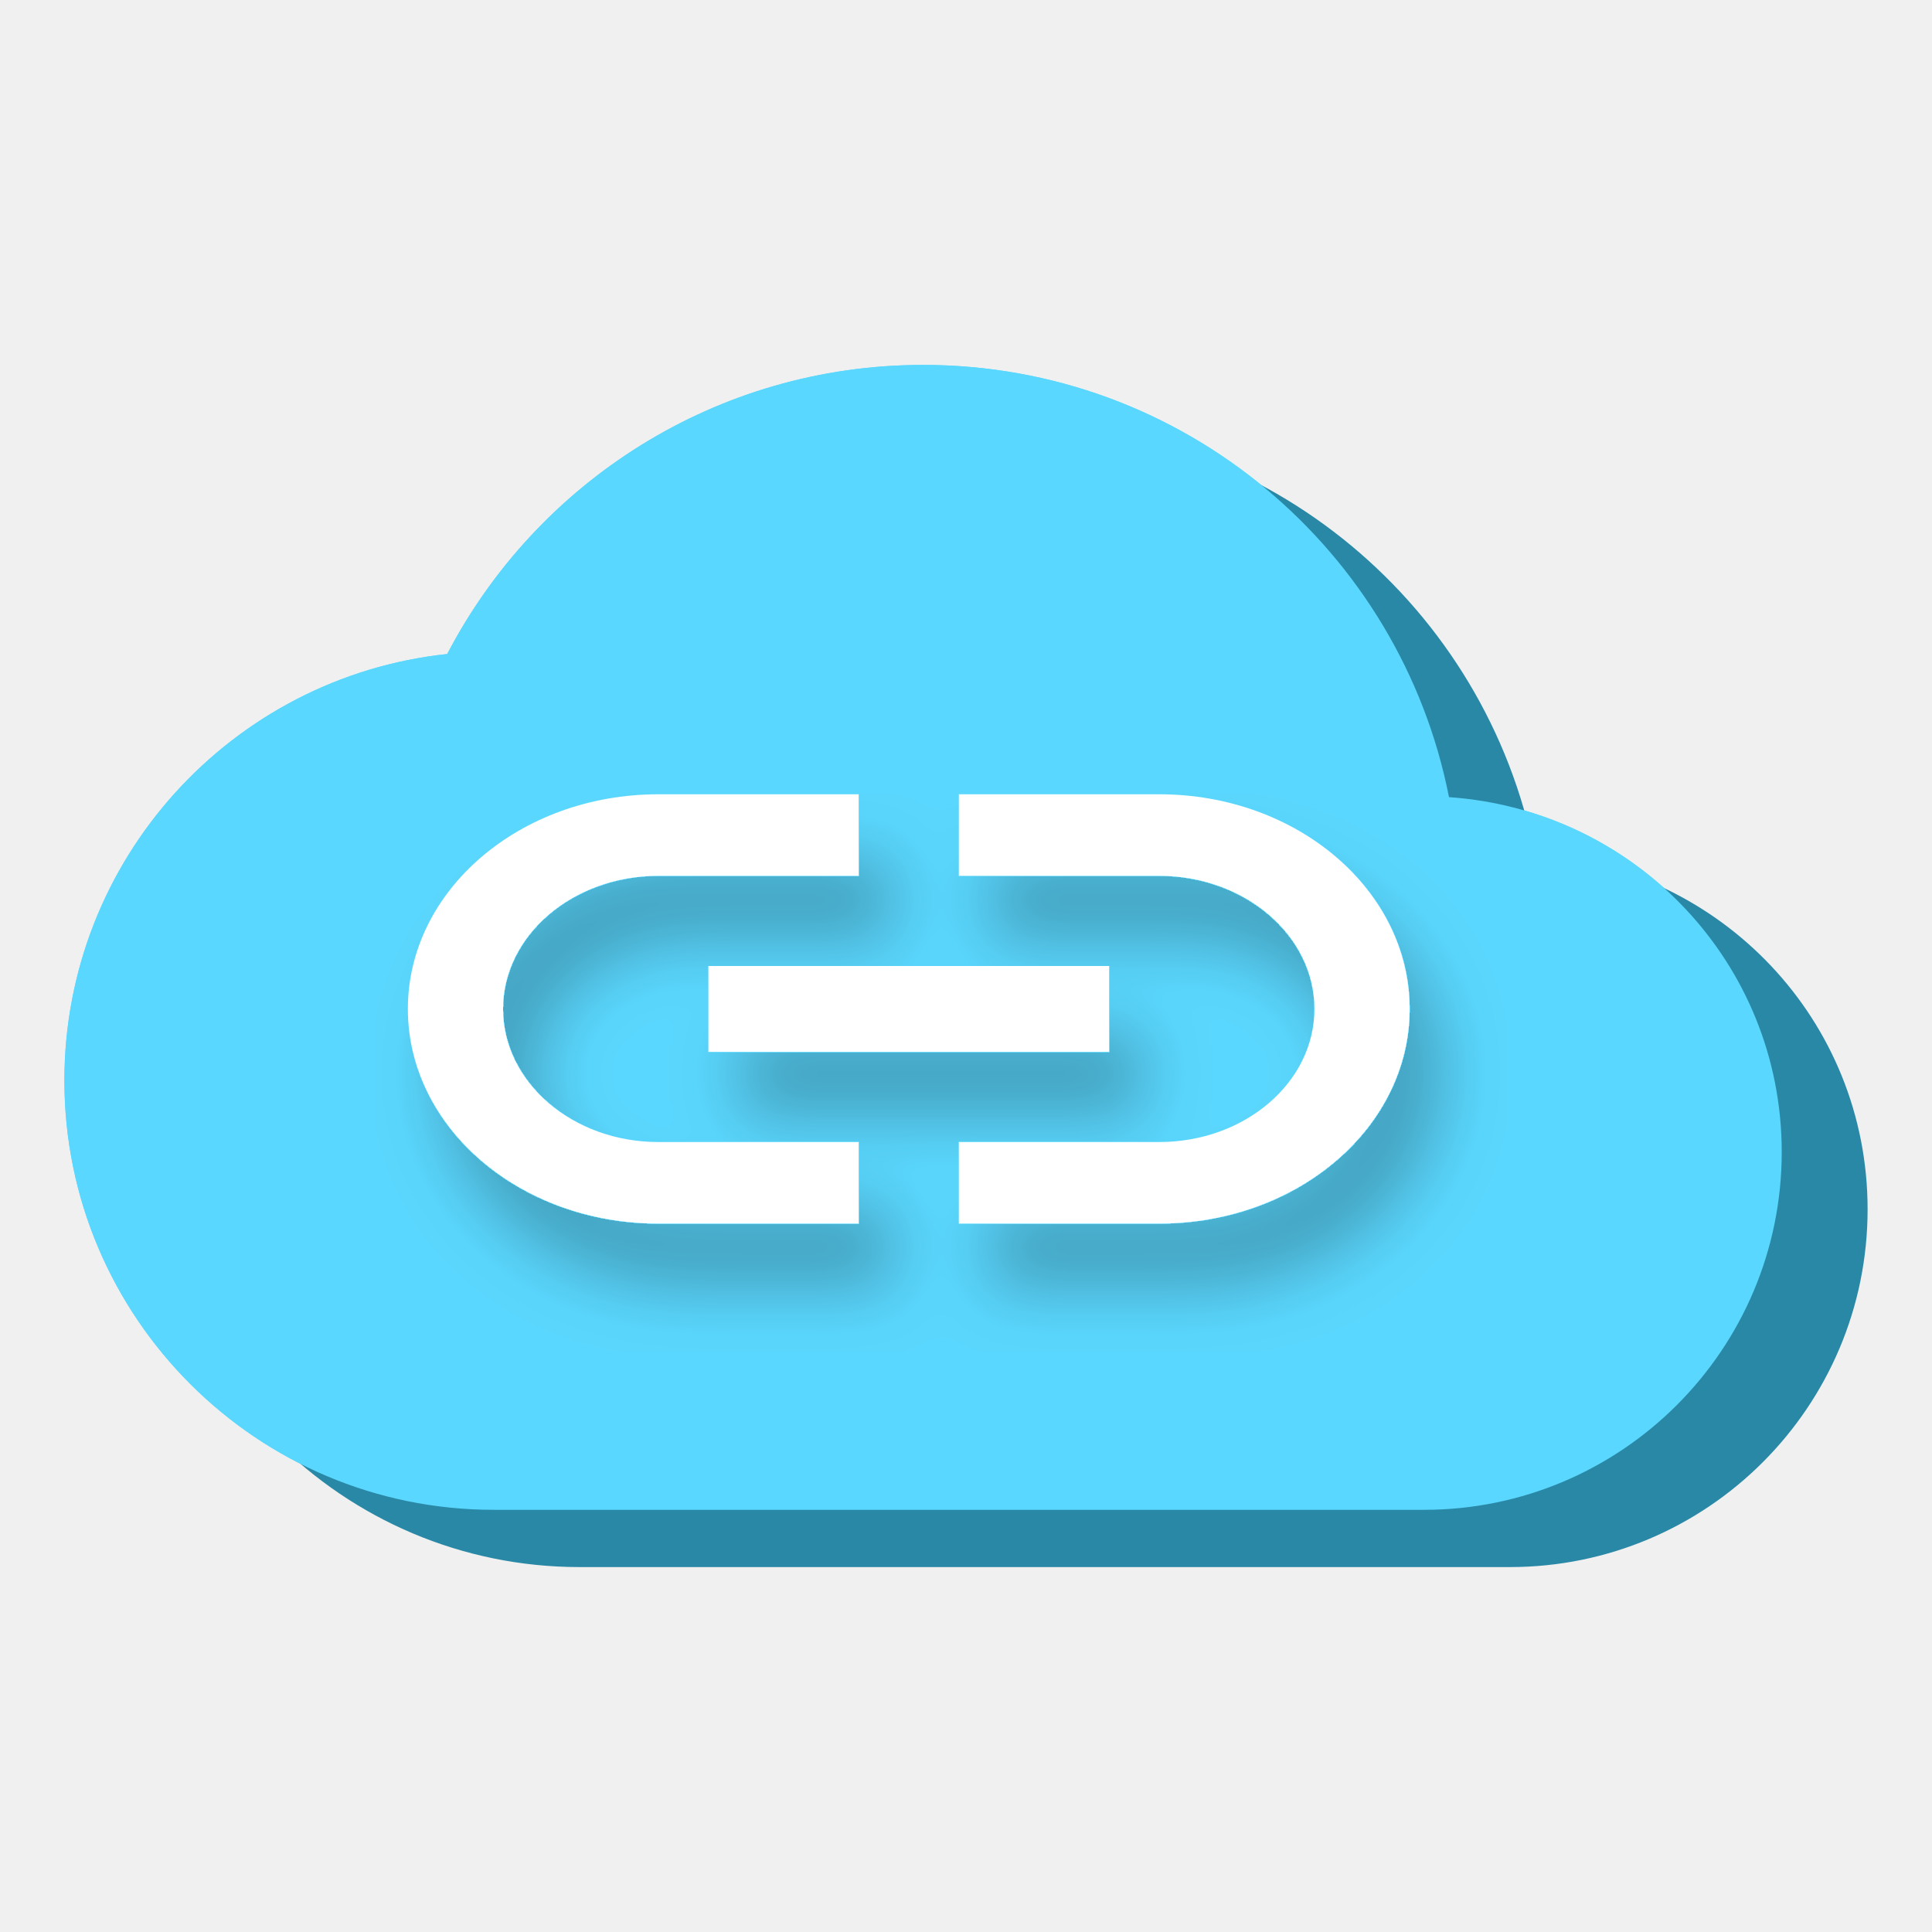
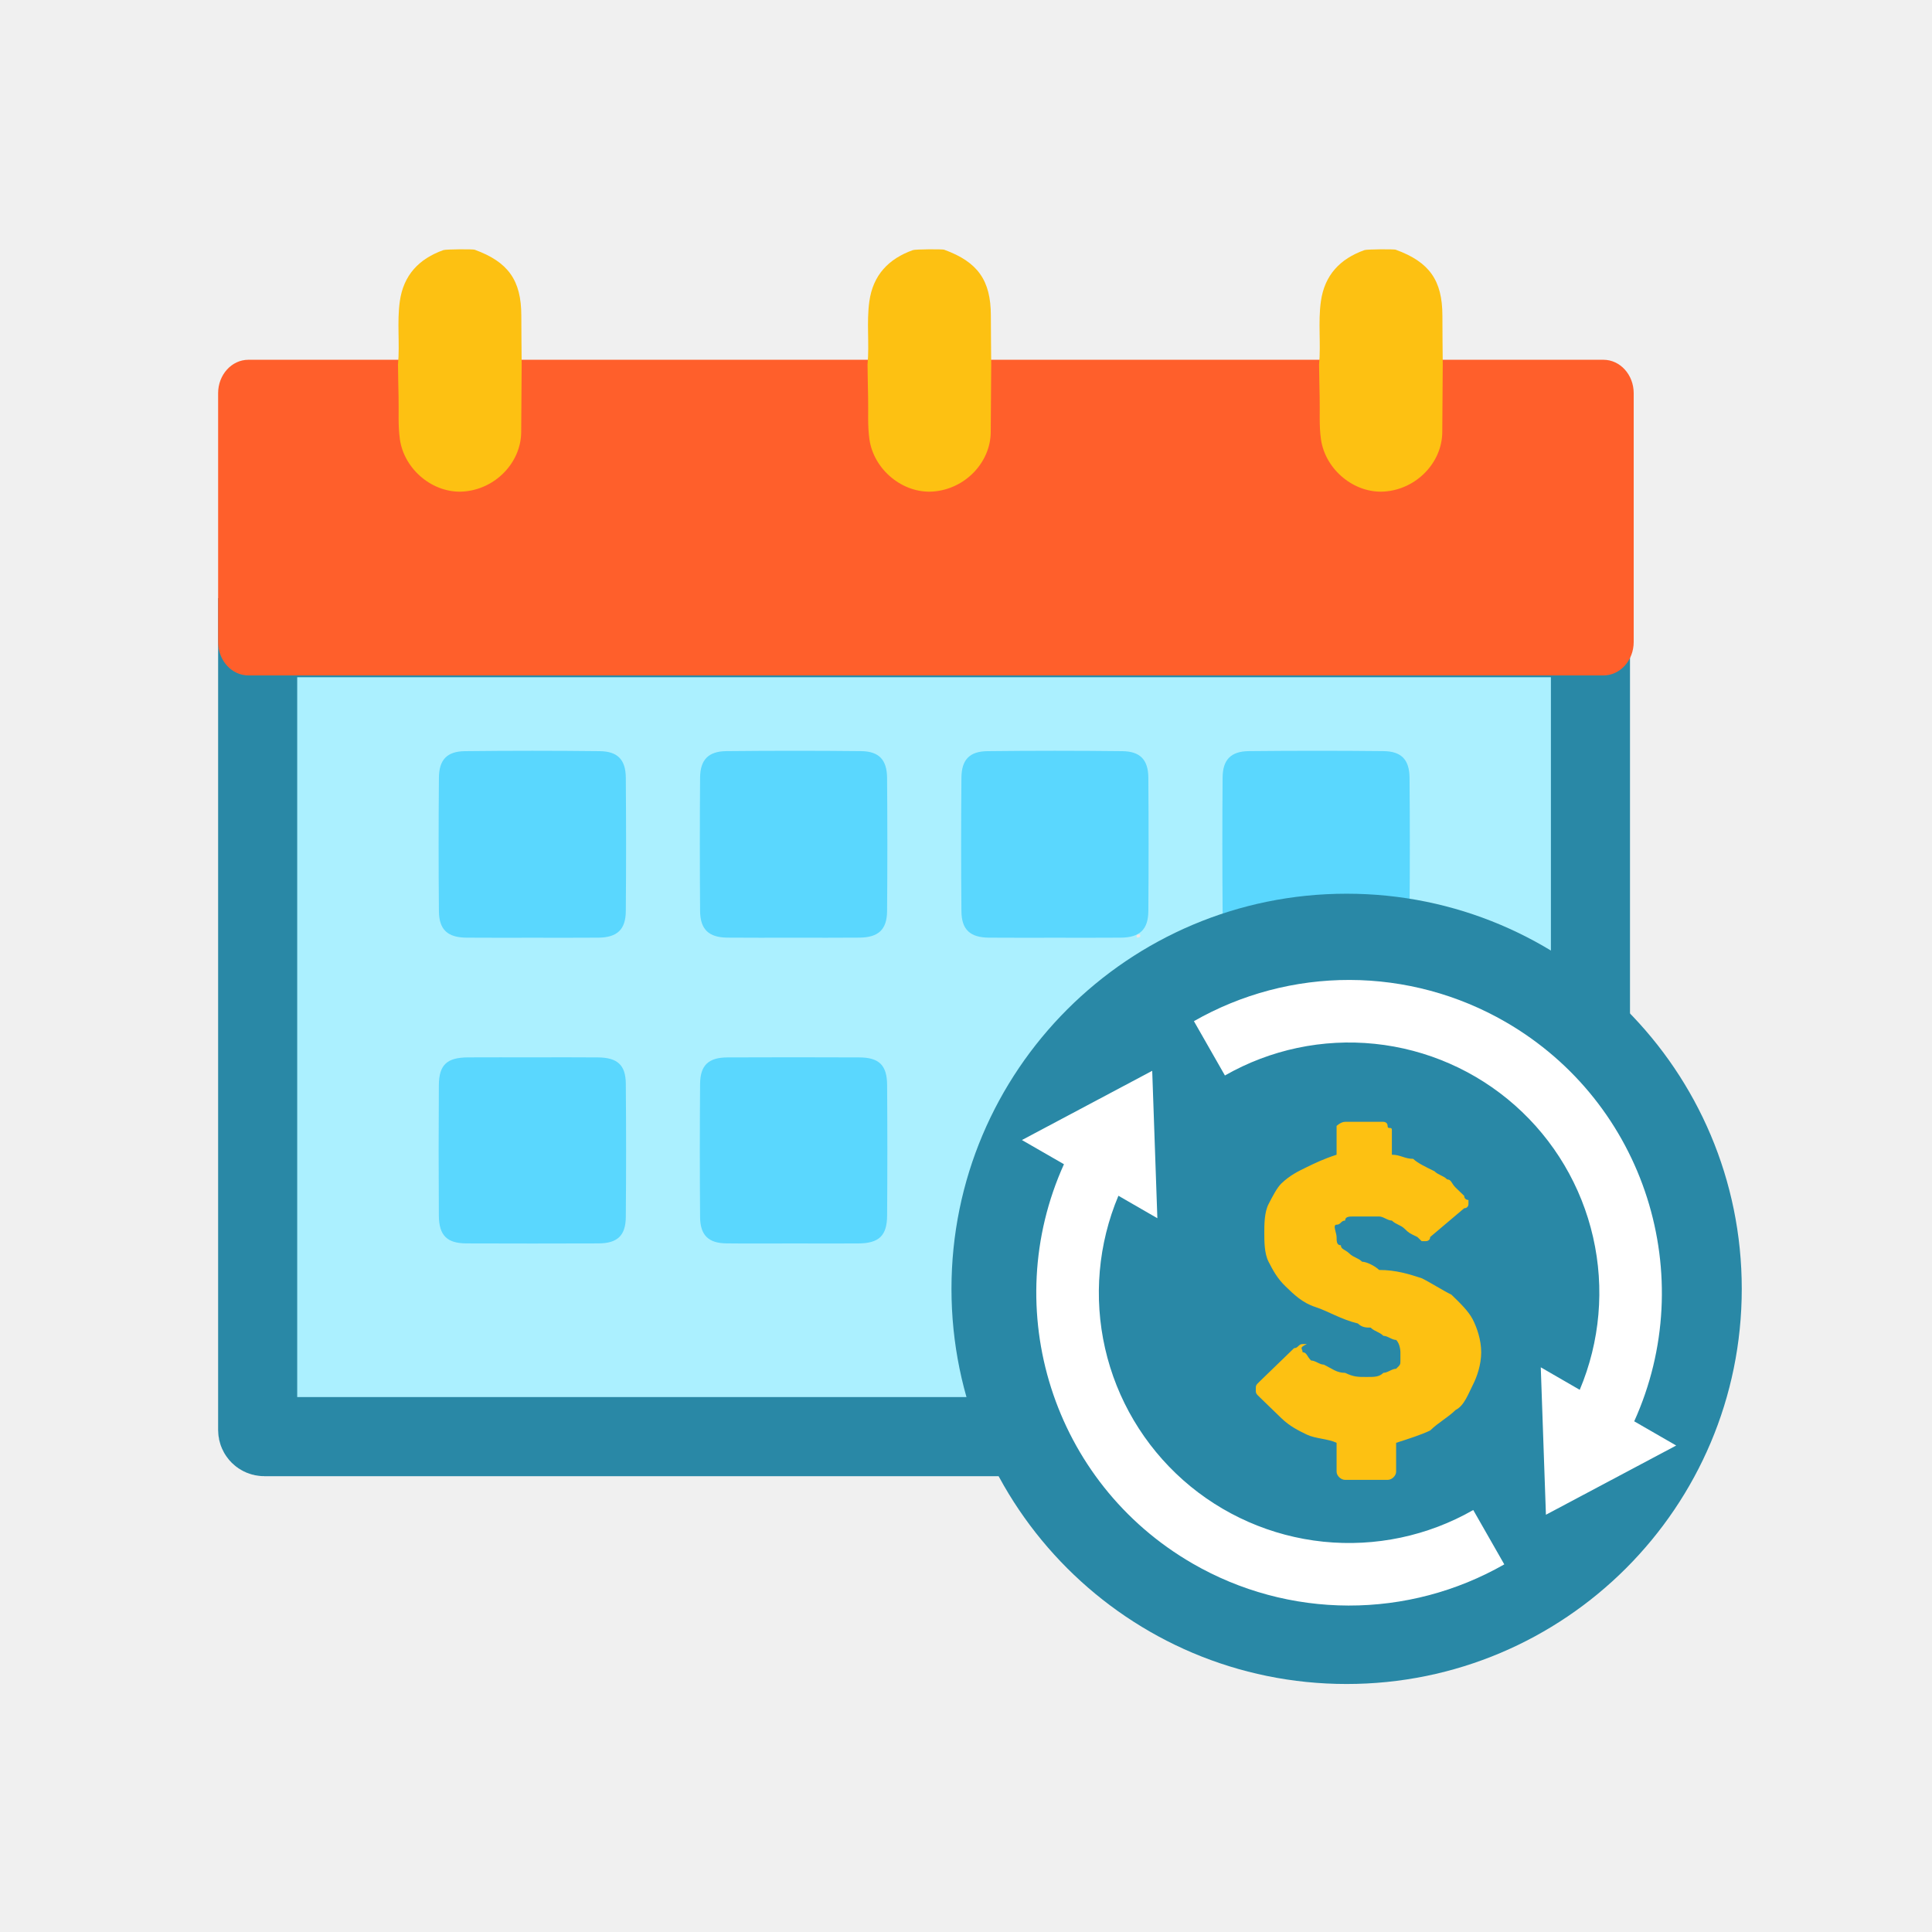
<svg xmlns="http://www.w3.org/2000/svg" width="60" height="60" viewBox="0 0 60 60" fill="none">
-   <path d="M45 24.756C43.489 17.089 36.756 11.333 28.667 11.333C22.244 11.333 16.667 14.978 13.889 20.311C7.2 21.022 2 26.689 2 33.556C2 40.911 7.978 46.889 15.333 46.889H44.222C50.356 46.889 55.333 41.911 55.333 35.778C55.333 29.911 50.778 25.155 45 24.756Z" fill="#5AD7FE" />
-   <path d="M47.666 26.533C46.155 18.867 39.422 13.111 31.333 13.111C24.911 13.111 19.333 16.756 16.555 22.089C9.866 22.8 4.666 28.467 4.666 35.333C4.666 42.689 10.644 48.667 18 48.667H46.889C53.022 48.667 58 43.689 58 37.556C58 31.689 53.444 26.933 47.666 26.533Z" fill="#2988A6" />
-   <path d="M45 24.756C43.489 17.089 36.756 11.333 28.667 11.333C22.244 11.333 16.667 14.978 13.889 20.311C7.2 21.022 2 26.689 2 33.556C2 40.911 7.978 46.889 15.333 46.889H44.222C50.356 46.889 55.333 41.911 55.333 35.778C55.333 29.911 50.778 25.155 45 24.756Z" fill="#5AD7FE" />
-   <g filter="url(#filter0_d_3765_22313)">
-     <path d="M15.622 31.333C15.622 29.053 17.785 27.2 20.445 27.2H26.667V24.667H20.445C16.151 24.667 12.667 27.653 12.667 31.333C12.667 35.013 16.151 38 20.445 38H26.667V35.467H20.445C17.785 35.467 15.622 33.613 15.622 31.333ZM22 32.667H34.445V30H22V32.667ZM36 24.667H29.778V27.2H36C38.66 27.2 40.822 29.053 40.822 31.333C40.822 33.613 38.66 35.467 36 35.467H29.778V38H36C40.294 38 43.778 35.013 43.778 31.333C43.778 27.653 40.294 24.667 36 24.667Z" fill="white" />
-   </g>
-   <defs>
-     <filter id="filter0_d_3765_22313" x="11.667" y="24.667" width="35.111" height="17.333" filterUnits="userSpaceOnUse" color-interpolation-filters="sRGB">
-       <feFlood flood-opacity="0" result="BackgroundImageFix" />
-       <feColorMatrix in="SourceAlpha" type="matrix" values="0 0 0 0 0 0 0 0 0 0 0 0 0 0 0 0 0 0 127 0" result="hardAlpha" />
-       <feOffset dx="1" dy="2" />
-       <feGaussianBlur stdDeviation="1" />
-       <feComposite in2="hardAlpha" operator="out" />
-       <feColorMatrix type="matrix" values="0 0 0 0 0 0 0 0 0 0 0 0 0 0 0 0 0 0 0.25 0" />
-       <feBlend mode="normal" in2="BackgroundImageFix" result="effect1_dropShadow_3765_22313" />
-       <feBlend mode="normal" in="SourceGraphic" in2="effect1_dropShadow_3765_22313" result="shape" />
-     </filter>
-   </defs>
+   <path d="M8.002 19.804H49.393V44.413C49.393 44.524 49.301 44.616 49.19 44.616H8.205C8.094 44.616 8.002 44.524 8.002 44.413V19.804Z" fill="#ABF0FF" stroke="#2988A6" stroke-width="2.456" />
+   <path d="M49.796 11.173H7.714C7.195 11.173 6.774 11.638 6.774 12.211V19.937C6.774 20.511 7.195 20.976 7.714 20.976H49.796C50.315 20.976 50.736 20.511 50.736 19.937V12.211C50.736 11.638 50.315 11.173 49.796 11.173Z" fill="#FF5F2B" />
+   <path d="M32.761 29.122C32.078 29.122 31.396 29.126 30.713 29.12C30.129 29.114 29.863 28.874 29.858 28.298C29.845 26.916 29.846 25.535 29.858 24.154C29.862 23.595 30.109 23.334 30.664 23.328C32.06 23.312 33.457 23.312 34.853 23.328C35.409 23.334 35.658 23.594 35.663 24.151C35.673 25.532 35.674 26.913 35.663 28.294C35.658 28.871 35.392 29.114 34.811 29.12C34.128 29.126 33.446 29.122 32.762 29.122H32.761Z" fill="#5AD7FE" />
+   <path d="M40.867 29.121C40.184 29.121 39.501 29.126 38.818 29.119C38.239 29.114 37.973 28.866 37.969 28.291C37.959 26.91 37.958 25.529 37.969 24.148C37.973 23.595 38.225 23.334 38.781 23.327C40.177 23.313 41.574 23.312 42.971 23.327C43.525 23.334 43.771 23.596 43.775 24.157C43.786 25.538 43.787 26.919 43.775 28.3C43.77 28.873 43.502 29.114 42.916 29.119C42.233 29.126 41.55 29.121 40.867 29.121Z" fill="#5AD7FE" />
+   <path d="M43.35 7.757C44.39 8.136 44.793 8.708 44.795 9.798C44.795 10.307 44.802 10.816 44.806 11.325C44.801 12.023 44.797 12.723 44.791 13.422C44.783 14.375 43.98 15.197 42.994 15.265C42.055 15.33 41.159 14.584 41.024 13.644C40.962 13.21 40.994 12.777 40.983 12.343C40.974 12.004 40.971 11.666 40.965 11.326C41.026 10.673 40.93 10.015 41.021 9.361C41.135 8.542 41.618 8.037 42.375 7.767C42.452 7.739 43.291 7.734 43.35 7.755V7.757Z" fill="#FDC112" />
+   <path d="M29.327 7.757C30.367 8.136 30.77 8.708 30.772 9.798C30.773 10.307 30.779 10.816 30.783 11.325C30.778 12.023 30.774 12.723 30.768 13.422C30.76 14.375 29.957 15.197 28.971 15.265C28.032 15.33 27.136 14.584 27.001 13.644C26.939 13.21 26.971 12.777 26.96 12.343C26.951 12.004 26.948 11.666 26.942 11.326C27.003 10.673 26.907 10.015 26.998 9.361C27.112 8.542 27.595 8.037 28.352 7.767C28.429 7.739 29.267 7.734 29.327 7.755V7.757Z" fill="#FDC112" />
+   <path d="M14.745 7.757C15.785 8.136 16.188 8.708 16.19 9.798C16.19 10.307 16.197 10.816 16.201 11.325C16.195 12.023 16.192 12.723 16.186 13.422C16.178 14.375 15.375 15.197 14.389 15.265C13.45 15.33 12.554 14.584 12.419 13.644C12.357 13.21 12.389 12.777 12.378 12.343C12.369 12.004 12.366 11.666 12.36 11.326C12.421 10.673 12.325 10.015 12.416 9.361C12.53 8.542 13.013 8.037 13.77 7.767C13.847 7.739 14.685 7.734 14.745 7.755V7.757Z" fill="#FDC112" />
+   <path d="M53.465 38.969C53.361 38.878 53.324 38.786 53.465 38.695V38.969Z" fill="#020202" />
+   <path d="M53.465 41.613C53.414 41.641 53.383 41.618 53.378 41.568C53.373 41.504 53.397 41.452 53.465 41.431V41.613Z" fill="#020202" />
+   <path d="M35.309 29.118C35.268 29.01 35.34 29.021 35.406 29.024C35.435 29.119 35.367 29.112 35.309 29.118Z" fill="#EEE6E4" />
+   <path d="M41.821 52.298C48.598 52.298 54.092 46.804 54.092 40.026C54.092 33.249 48.598 27.755 41.821 27.755C35.043 27.755 29.549 33.249 29.549 40.026C29.549 46.804 35.043 52.298 41.821 52.298Z" fill="#2988A6" />
+   <path d="M40.453 41.996C40.585 41.996 40.585 42.124 40.717 42.252C40.849 42.252 40.981 42.38 41.113 42.38C41.377 42.508 41.509 42.635 41.774 42.635C42.038 42.763 42.17 42.763 42.434 42.763C42.698 42.763 42.83 42.763 42.962 42.635C43.094 42.635 43.226 42.508 43.358 42.508C43.491 42.38 43.491 42.38 43.491 42.252C43.491 42.124 43.491 41.996 43.491 41.996C43.491 41.996 43.491 41.741 43.358 41.613C43.226 41.613 43.094 41.485 42.962 41.485C42.83 41.357 42.698 41.357 42.566 41.23C42.434 41.23 42.302 41.23 42.17 41.102C41.642 40.974 41.245 40.718 40.849 40.59C40.453 40.463 40.189 40.207 39.925 39.951C39.66 39.696 39.528 39.44 39.396 39.184C39.264 38.929 39.264 38.545 39.264 38.29C39.264 38.034 39.264 37.651 39.396 37.395C39.528 37.139 39.66 36.884 39.792 36.756C40.057 36.5 40.321 36.373 40.585 36.245C40.849 36.117 41.113 35.989 41.509 35.861V35.094C41.509 34.967 41.509 34.967 41.509 34.967C41.509 34.967 41.642 34.839 41.774 34.839H42.962C42.962 34.839 43.094 34.839 43.094 34.967C43.094 35.094 43.226 34.967 43.226 35.094V35.861C43.491 35.861 43.623 35.989 43.887 35.989C44.019 36.117 44.283 36.245 44.547 36.373C44.679 36.5 44.811 36.5 44.943 36.628C45.075 36.628 45.075 36.756 45.208 36.884C45.34 37.012 45.34 37.012 45.472 37.139C45.472 37.267 45.604 37.267 45.604 37.267V37.395C45.604 37.395 45.604 37.523 45.472 37.523L44.415 38.417C44.415 38.545 44.283 38.545 44.283 38.545H44.151L44.019 38.417C43.755 38.29 43.755 38.29 43.623 38.162C43.491 38.034 43.358 38.034 43.226 37.906C43.094 37.906 42.962 37.779 42.83 37.779C42.698 37.779 42.566 37.779 42.434 37.779C42.302 37.779 42.17 37.779 42.038 37.779C41.906 37.779 41.774 37.779 41.774 37.906C41.642 37.906 41.642 38.034 41.509 38.034C41.377 38.034 41.509 38.29 41.509 38.417C41.509 38.545 41.509 38.673 41.642 38.673C41.642 38.801 41.774 38.801 41.906 38.929C42.038 39.057 42.17 39.057 42.302 39.184C42.434 39.184 42.698 39.312 42.83 39.44C43.358 39.44 43.755 39.568 44.151 39.696C44.415 39.824 44.811 40.079 45.075 40.207C45.34 40.463 45.604 40.718 45.736 40.974C45.868 41.23 46 41.613 46 41.996C46 42.38 45.868 42.763 45.736 43.019C45.604 43.275 45.472 43.658 45.208 43.786C44.943 44.041 44.679 44.169 44.415 44.425C44.151 44.553 43.755 44.681 43.358 44.808V45.703C43.358 45.831 43.226 45.959 43.094 45.959H41.774C41.642 45.959 41.509 45.831 41.509 45.703V44.808C41.245 44.681 40.849 44.681 40.585 44.553C40.321 44.425 40.057 44.297 39.792 44.041C39.66 43.914 39.528 43.786 39.396 43.658C39.264 43.53 39.132 43.402 39.132 43.402C39 43.275 39 43.275 39 43.147C39 43.019 39 43.019 39.132 42.891L40.189 41.868C40.321 41.868 40.321 41.741 40.453 41.741H40.585C40.321 41.868 40.453 41.868 40.453 41.996V41.996Z" fill="#FDC112" />
+   <path d="M16.534 29.122C15.851 29.122 15.169 29.126 14.485 29.12C13.902 29.114 13.636 28.874 13.631 28.298C13.618 26.916 13.619 25.535 13.631 24.154C13.635 23.595 13.882 23.334 14.437 23.328C15.833 23.312 17.23 23.312 18.626 23.328C19.182 23.334 19.431 23.594 19.435 24.151C19.446 25.532 19.447 26.913 19.435 28.294C19.431 28.871 19.165 29.114 18.584 29.12C17.901 29.126 17.218 29.122 16.535 29.122H16.534Z" fill="#5AD7FE" />
+   <path d="M24.64 29.121C23.957 29.121 23.275 29.126 22.592 29.119C22.012 29.114 21.747 28.866 21.742 28.291C21.732 26.91 21.731 25.529 21.742 24.148C21.747 23.595 21.999 23.334 22.555 23.327C23.951 23.313 25.348 23.312 26.744 23.327C27.299 23.334 27.544 23.596 27.549 24.157C27.56 25.538 27.561 26.919 27.549 28.3C27.543 28.873 27.276 29.114 26.689 29.119C26.006 29.126 25.324 29.121 24.64 29.121Z" fill="#5AD7FE" />
+   <path d="M16.53 32.837C17.214 32.837 17.896 32.832 18.579 32.839C19.174 32.846 19.43 33.075 19.435 33.653C19.447 35.034 19.447 36.414 19.435 37.795C19.43 38.376 19.172 38.613 18.584 38.615C17.218 38.62 15.853 38.62 14.487 38.615C13.882 38.613 13.634 38.369 13.629 37.754C13.62 36.404 13.62 35.053 13.629 33.703C13.634 33.068 13.878 32.844 14.528 32.838C15.196 32.834 15.864 32.837 16.531 32.837H16.53Z" fill="#5AD7FE" />
+   <path d="M24.651 38.616C23.953 38.616 23.254 38.623 22.556 38.614C22.006 38.608 21.747 38.362 21.742 37.803C21.731 36.422 21.731 35.041 21.742 33.661C21.747 33.082 22.002 32.842 22.591 32.839C23.956 32.833 25.322 32.833 26.688 32.839C27.301 32.842 27.547 33.081 27.55 33.695C27.56 35.045 27.56 36.396 27.55 37.747C27.547 38.378 27.296 38.613 26.655 38.616C25.987 38.62 25.319 38.617 24.651 38.616H24.651Z" fill="#5AD7FE" />
+   <path d="M49.06 43.162C49.691 41.664 49.836 40.007 49.475 38.423C49.115 36.839 48.267 35.407 47.051 34.33C45.835 33.253 44.311 32.584 42.695 32.417C41.079 32.25 39.452 32.594 38.041 33.4L37.078 31.713C38.552 30.871 40.221 30.429 41.919 30.433C43.617 30.438 45.283 30.887 46.754 31.736C51.115 34.254 52.785 39.645 50.752 44.14L52.056 44.892L48.01 47.042L47.85 42.463L49.06 43.162ZM34.734 37.134C34.104 38.631 33.959 40.289 34.319 41.873C34.679 43.457 35.527 44.888 36.743 45.966C37.96 47.043 39.483 47.712 41.099 47.879C42.715 48.045 44.343 47.702 45.753 46.895L46.717 48.583C45.243 49.425 43.573 49.866 41.876 49.862C40.178 49.858 38.511 49.409 37.041 48.559C32.679 46.042 31.009 40.651 33.042 36.156L31.737 35.405L35.783 33.255L35.943 37.833L34.733 37.135L34.734 37.134Z" fill="white" />
</svg>
